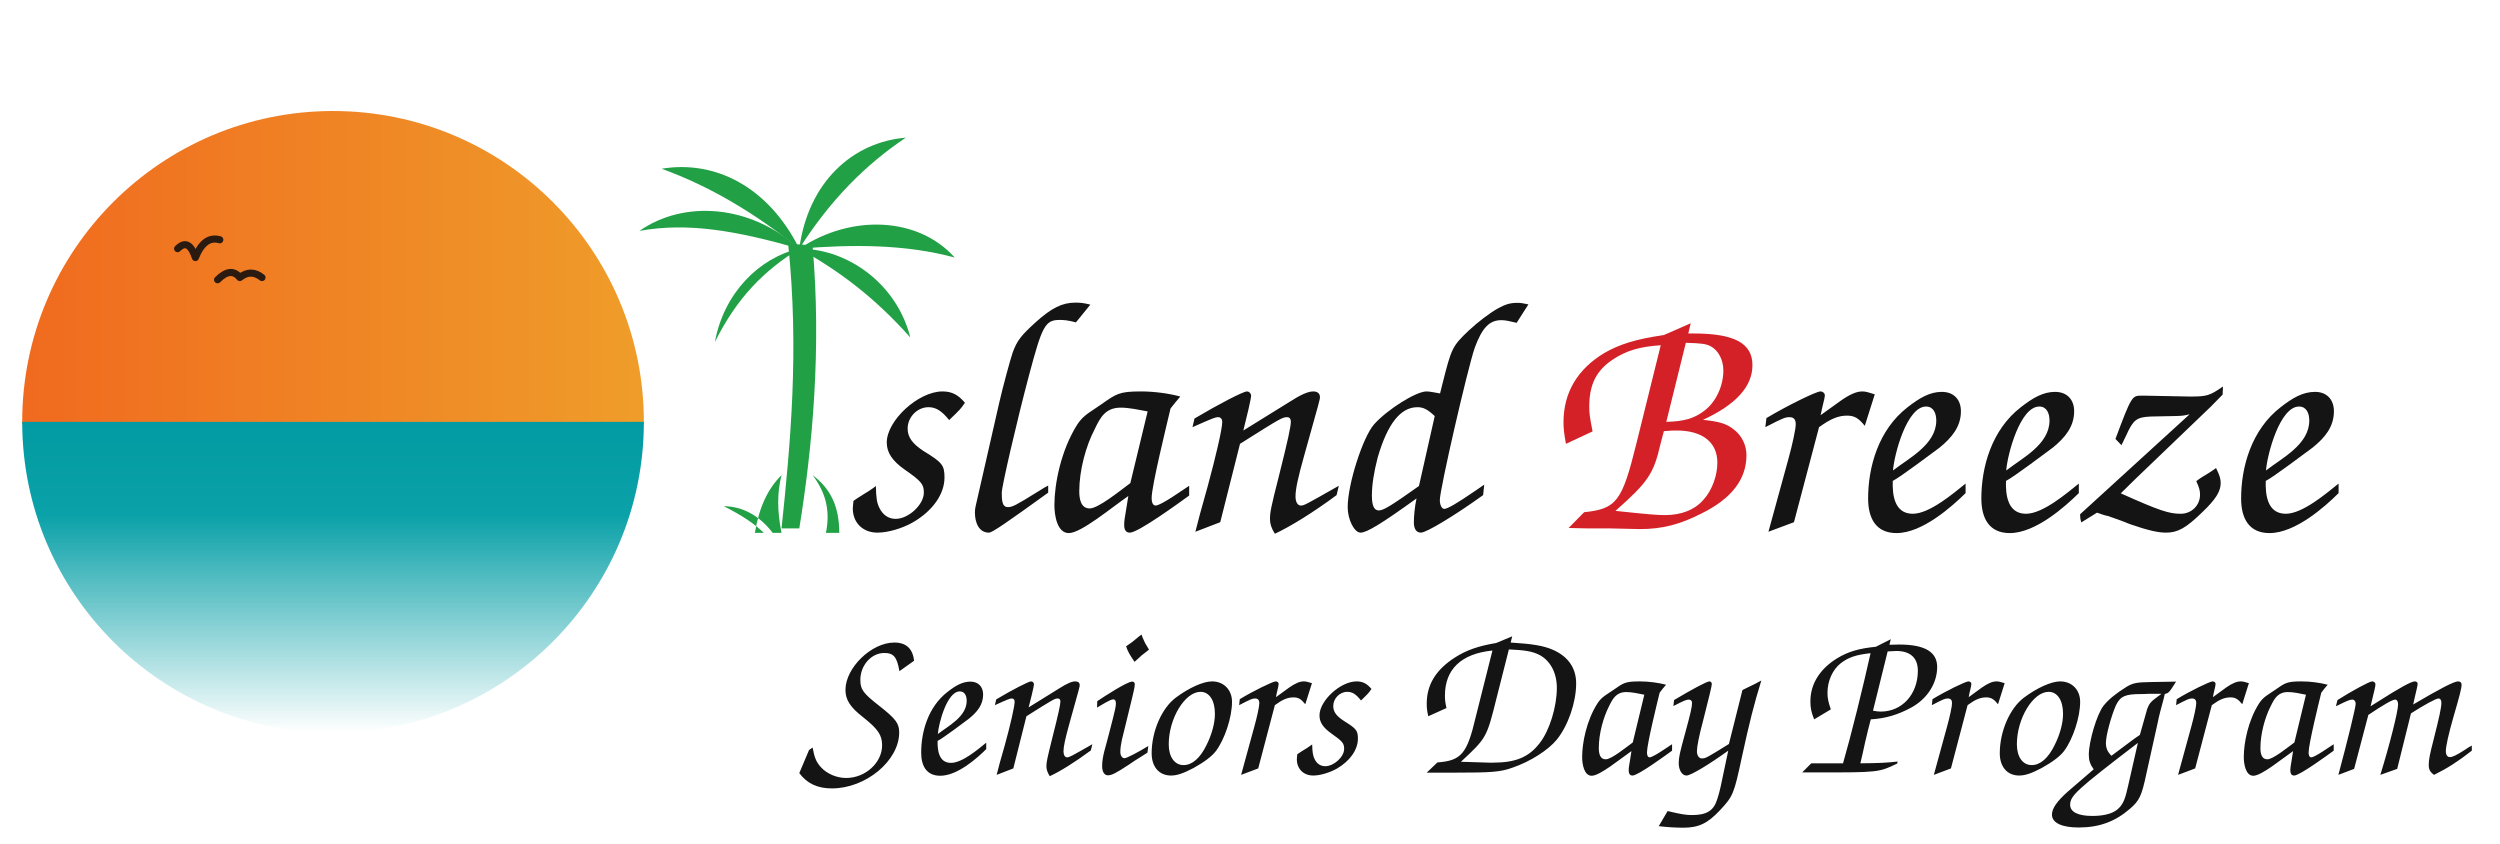
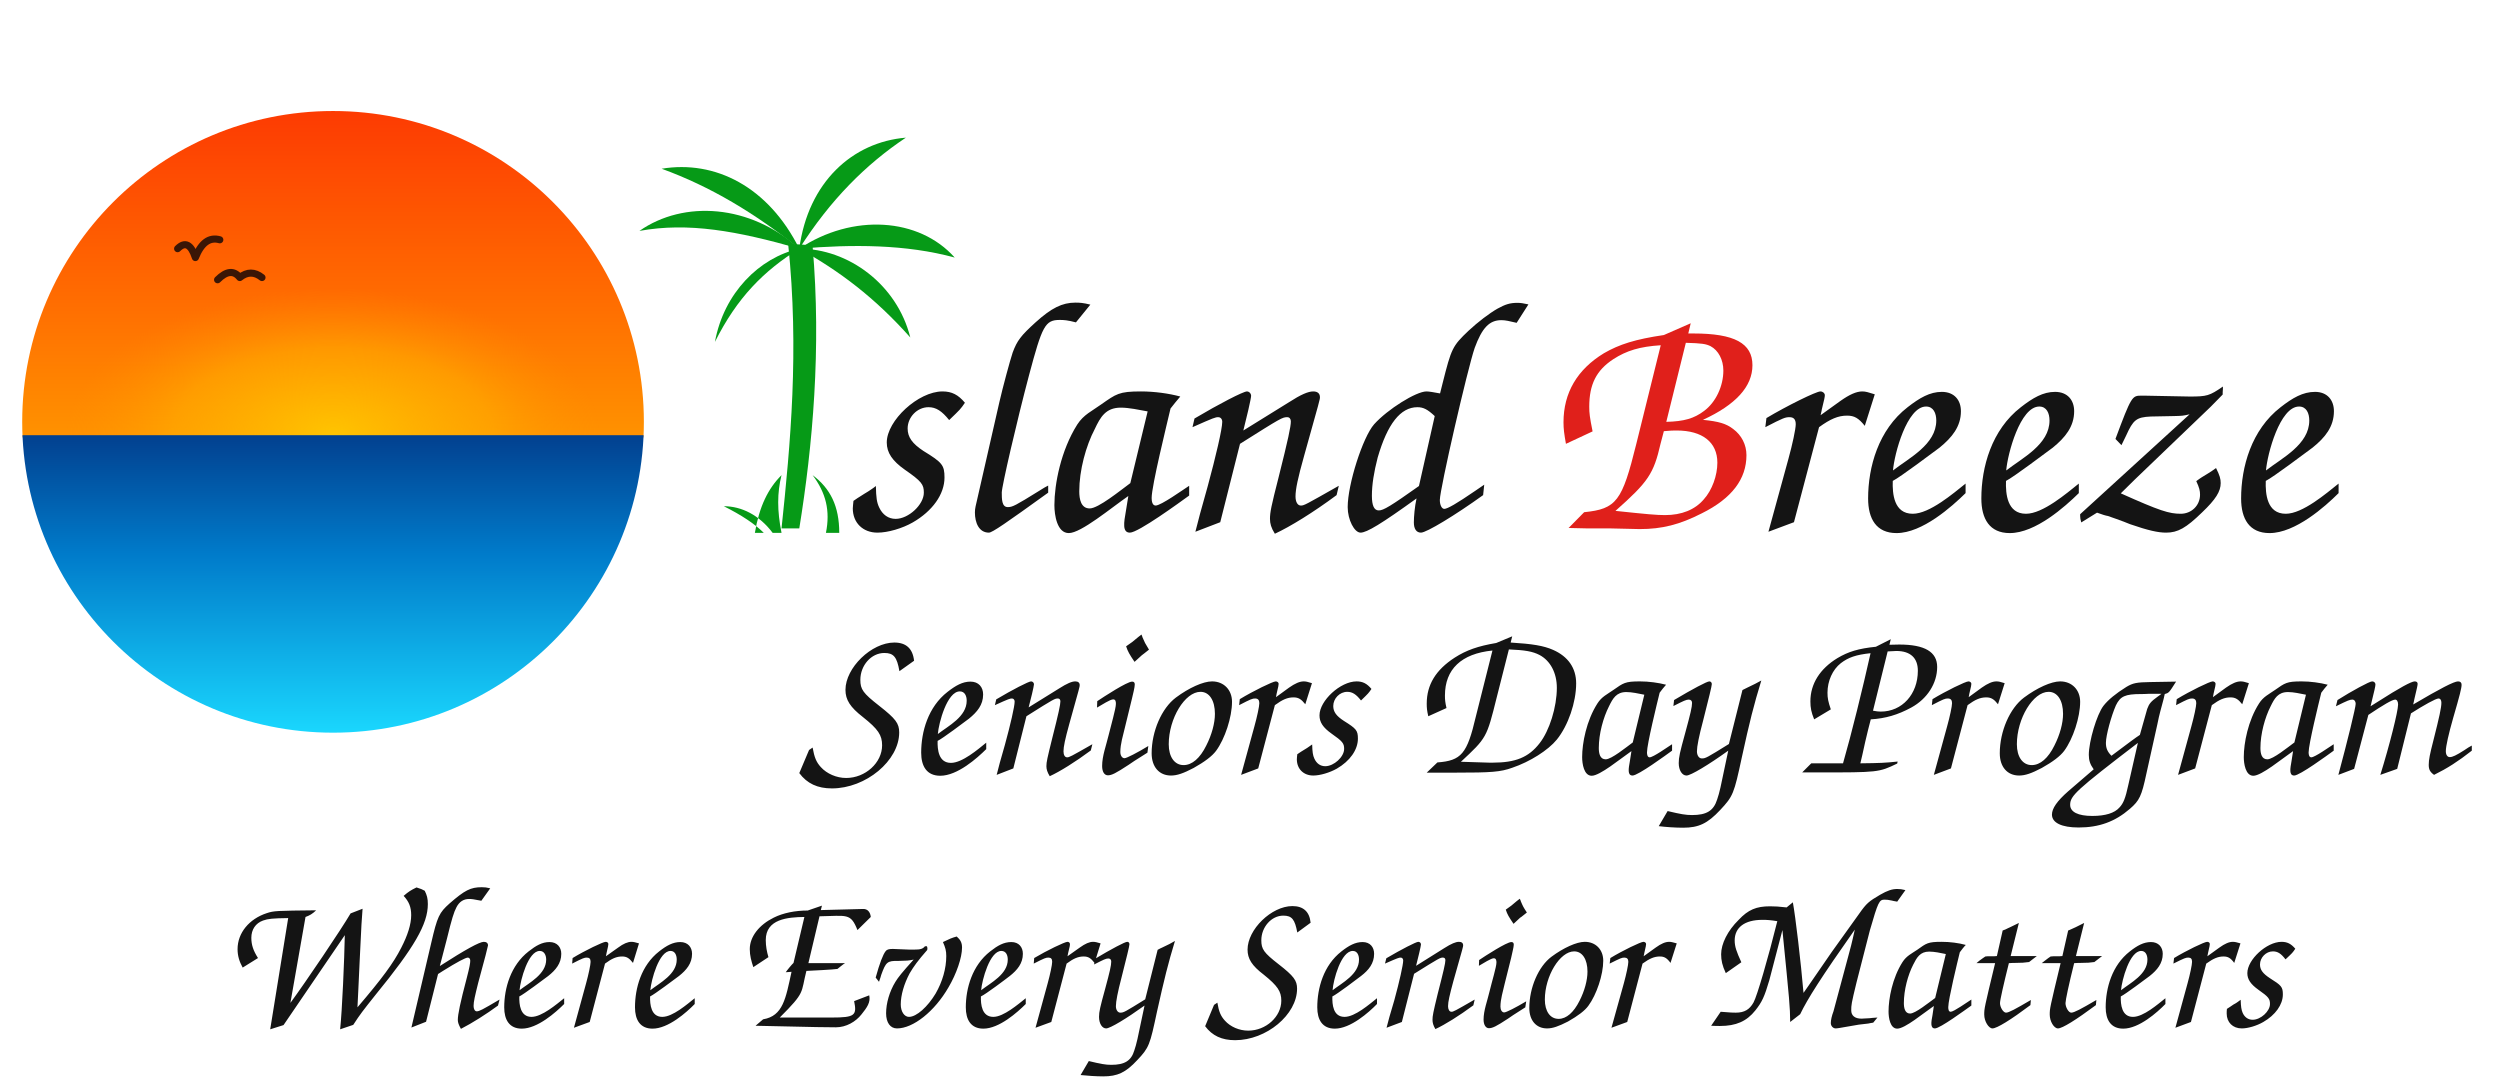
- <svg xmlns="http://www.w3.org/2000/svg" viewBox="0 0 1126 380" role="img" aria-labelledby="t">
+ <svg xmlns="http://www.w3.org/2000/svg" viewBox="0 0 1126 490" role="img" aria-labelledby="t">
  <g transform="translate(0 40)">
    <defs>
-       <linearGradient id="ib-sun" x1="0" x2="1">
-         <stop offset="0" stop-color="#f06a1f" />
-         <stop offset="1" stop-color="#ef9d2a" />
+       <linearGradient id="ib-sun" x1="0" y1="0" x2="0" y2="1">
+         <stop offset="0" stop-color="#fd3b02" />
+         <stop offset=".55" stop-color="#ff6a01" />
+         <stop offset="1" stop-color="#ff9200" />
      </linearGradient>
+       <radialGradient id="ib-glow" cx="150" cy="156" r="120" gradientTransform="matrix(1 0 0 .55 0 70.2)" gradientUnits="userSpaceOnUse">
+         <stop offset="0" stop-color="#ffc400" />
+         <stop offset=".6" stop-color="#ffb000" stop-opacity=".55" />
+         <stop offset="1" stop-color="#ff9200" stop-opacity="0" />
+       </radialGradient>
      <linearGradient id="ib-sea" x1="0" y1="0" x2="0" y2="1">
-         <stop offset="0" stop-color="#039ba3" />
-         <stop offset=".3" stop-color="#0aa1a8" />
-         <stop offset="1" stop-color="#0aa1a8" stop-opacity="0" />
+         <stop offset="0" stop-color="#02408f" />
+         <stop offset=".4" stop-color="#007bca" />
+         <stop offset="1" stop-color="#1ad7fe" />
      </linearGradient>
      <clipPath id="ib-c">
        <circle cx="150" cy="150" r="140" />
      </clipPath>
    </defs>
    <g clip-path="url(#ib-c)">
-       <rect x="10" y="10" width="280" height="141" fill="url(#ib-sun)" />
-       <rect x="10" y="150" width="280" height="140" fill="url(#ib-sea)" />
+       <rect x="10" y="10" width="280" height="147" fill="url(#ib-sun)" />
+       <rect x="10" y="10" width="280" height="147" fill="url(#ib-glow)" />
+       <rect x="10" y="156" width="280" height="134" fill="url(#ib-sea)" />
    </g>
-     <g fill="none" stroke="#2a1a10" stroke-width="3.2" stroke-linecap="round" stroke-linejoin="round">
+     <g fill="none" stroke="#3a1606" stroke-width="3.2" stroke-linecap="round" stroke-linejoin="round">
      <path d="M80 72q5-5 8 4q4-10 11-8" />
      <path d="M98 86q6-6 10-1q5-4 10 0" />
    </g>
  </g>
-   <g fill="#21a046">
+   <g fill="#069a17">
    <path d="M352 238c4-38 8-80 3-128 4 0 8 0 11 1 4 46 0 90-6 127Z" />
    <path d="M360 112c-22-20-52-22-72-8 22-4 44 0 72 8Z" />
    <path d="M360 112c-14-28-38-40-62-36 22 8 42 20 62 36Z" />
    <path d="M360 112c4-30 24-48 48-50-18 12-34 28-48 50Z" />
    <path d="M360 112c24-16 54-14 70 4-22-6-46-6-70-4Z" />
    <path d="M360 112c22 0 44 16 50 40-16-18-32-30-50-40Z" />
    <path d="M360 112c-18 4-34 20-38 42 10-20 22-32 38-42Z" />
    <path d="M340 240c2-12 6-20 12-26-2 8-2 16 0 26Zm32 0c2-10 0-18-6-26 8 6 12 14 12 26Zm-24 0c-6-8-14-12-22-12 8 4 14 8 18 12Z" />
  </g>
  <path fill="#141414" d="M434.6 181.4C431.6 177.8 428.7 176.3 424.5 176.3C413.6 176.3 399.4 189.4 399.4 199.3C399.4 203.9 401.9 207.6 407.6 211.6C415.1 216.8 416.1 218.2 416.1 221.9C416.1 227.3 409.2 233.7 403.4 233.7C400.1 233.7 397.5 231.8 396 228.6C394.9 226.3 394.6 224.1 394.5 218.9C392.9 220.2 391.6 220.9 391.1 221.3C389.9 222.1 388.5 222.8 387.1 223.8C387.1 223.8 385.9 224.5 384.4 225.6C384.3 226.9 384.1 228.1 384.1 229C384.1 235.4 388.6 239.9 395.2 239.9C399.9 239.9 406.4 238 411.1 235.3C420 230.2 425.4 222.6 425.4 215.1C425.4 209.5 424.4 208.3 415.9 203.1C410.9 199.8 408.8 196.9 408.8 193C408.8 187.9 413.1 183.4 418.2 183.4C421.6 183.4 424.2 185.1 427.5 189.2C432.6 184.3 432.6 184.3 434.6 181.4ZM472.1 221.9V218.7C469.9 219.8 468.6 220.8 468 221.1C457.2 227.8 456 228.4 453.9 228.4C451.2 228.4 451.2 224.8 451.2 221.8C451.2 219.1 457.9 190 463.5 168.9C469.4 146.8 470.7 144.1 477.3 144.1C479.2 144.1 480.8 144.2 484.6 145.2L491.1 137.2C487.9 136.4 486.3 136.3 484.4 136.3C478.4 136.3 473.6 138.7 466.4 145.2C459.8 151.2 458.1 153.4 456.1 158.8C454.9 162.4 451.6 174.6 450.1 181.2L439.4 228.1C439.2 229 439.1 229.9 439.1 230.8C439.1 235.4 440.9 239.9 445.4 239.9C446.9 239.9 453.1 235.6 472.1 221.9ZM535.6 223.2V218.8C532.8 220.6 522.9 227.7 520.5 227.7C519 227.7 518.7 225.7 518.7 224.3C518.7 218.8 525.5 191.3 527.2 184C527.9 183.1 530.9 179.3 531.6 178.6C526.5 177.2 519.9 176.3 513.9 176.3C503.9 176.3 502.8 177.4 495.9 182.2C491.9 185.1 488.1 186.7 485.2 191.2C477.8 202.9 474.9 218.1 474.9 227.5C474.9 232 476.1 240.1 481.4 240.1C486.9 240.1 500.4 228.8 508.2 223.4L507.1 230.2C506.2 235.3 505.4 239.9 508.9 239.9C512.7 239.9 531.3 226.3 535.6 223.2ZM509.1 217.6C504.6 220.9 494.7 229 490.8 229C486.9 229 486.1 224.9 486.1 221.3C486.1 211.8 489.1 200.8 493.1 193.2C495.6 187.9 498 183.6 504.8 183.6C508.5 183.6 513.1 184.6 516.9 185.3ZM603 218.8C588 227.3 587.4 227.7 585.9 227.7C584.4 227.7 583.5 226 583.5 223.6C583.5 220.4 584.5 215.5 587.4 205.2C594.5 179.9 594.5 179.9 594.5 178.9C594.5 177.2 593.4 176.3 591.5 176.3C589.2 176.3 585.9 177.7 580.5 181.2L560 193.9C561.3 188.9 563.5 179.5 563.5 178.3C563.5 177.2 562.6 176.3 561.6 176.3C560 176.3 549.1 181.9 538 188.5L537.1 192.4C546.8 188.1 547.4 187.9 548.7 187.9C549.8 187.9 550.5 188.8 550.5 190C550.5 193.2 547.6 205.6 543.9 219.2L540.5 231.4L538.4 239.5L549.6 235.2L558.5 199.9C577.2 188.1 577.6 187.9 579.8 187.9C580.8 187.9 581.4 188.7 581.4 189.8C581.4 192.1 580.2 197.8 575.9 214.9C572.5 228.2 572 230.8 572 233.7C572 235.8 572.5 237.7 574.2 240.4C581.1 237.2 591.5 230.8 602 223ZM668 223 668.5 218.3C666.6 219.6 665.1 220.6 664.4 221.1C656.1 226.8 651.9 229.2 650.5 229.2C649.4 229.2 648.5 227.5 648.5 225.2C648.5 220.3 661 166 664.2 156.7C667.5 147.7 670.8 144.2 676.2 144.2C678.1 144.2 679.6 144.6 683.1 145.4L688.4 137.1C686.1 136.6 684.9 136.4 683.5 136.4C680 136.4 678 137.1 674.5 139C670.8 141.1 665.7 145 661.5 148.9C654.1 155.9 653.7 157 649.8 172.4L648.6 177.2C645.9 176.7 643.6 176.3 642.5 176.3C637.8 176.3 624.9 184.4 618.9 191.1C613.8 196.9 607 218.1 607 228.4C607 234.1 610 239.9 612.8 239.9C615.6 239.9 622.2 235.9 638 224.5C637.2 228.2 636.8 232.6 636.8 235.3C636.8 238.3 638 239.9 640 239.9C642.5 239.9 655.5 232 668 223ZM639.1 218.9C626.4 227.9 623.1 229.9 621 229.9C618.9 229.9 617.9 227.7 617.9 223.3C617.9 218.3 618.8 212.7 620.5 206.1C624.9 190.9 630.8 183.4 638.4 183.4C641.1 183.4 643 184.4 646.2 187.4Z" />
-   <path fill="#d42027" d="M786.6 205C786.6 200.3 784.4 196 780.6 193.2C777.5 190.8 774.1 189.8 767 189.1C781.8 182.3 789.3 174.1 789.3 164.5C789.3 154.6 781.2 150.2 762.8 150.2H760.4L761.5 145.6L749.4 150.9C736.5 152.8 729.3 155.1 722.4 159.1C710.4 166.4 704.2 176.9 704.2 190.2C704.2 193.2 704.5 195.4 705.3 199.9L717.3 194.3C716 187.8 715.8 186.1 715.8 183.2C715.8 173.1 719 166.8 726.6 161.8C732.6 157.9 738.6 156.1 748 155.5L737 199.9C730.6 225.8 728.1 229.2 713.5 230.7L706.5 237.8L715.2 238H720.3H725.5L738.5 238.3C748.6 238.3 756.5 236.3 766.5 231.2C780 224.5 786.6 215.8 786.6 205ZM773.5 208.4C773.5 214.2 771.1 220.8 767.4 224.9C763.4 229.6 757.4 232 749.9 232C746.1 232 741.8 231.6 727.6 230.1C742.4 217 744.8 213.4 747.9 199.9L749.4 194.2C752.4 193.9 753.8 193.9 755.2 193.9C766.8 193.9 773.5 199.2 773.5 208.4ZM776.2 166.9C776.2 173.9 772.8 181.2 767.5 185.1C763 188.5 758.5 189.8 750.5 190L759.3 154.4C766.6 154.6 768.3 154.9 770.4 155.9C774 157.8 776.2 162.1 776.2 166.9Z" />
+   <path fill="#e0201b" d="M786.6 205C786.6 200.3 784.4 196 780.6 193.2C777.5 190.8 774.1 189.8 767 189.1C781.8 182.3 789.3 174.1 789.3 164.5C789.3 154.6 781.2 150.2 762.8 150.2H760.4L761.5 145.6L749.4 150.9C736.5 152.8 729.3 155.1 722.4 159.1C710.4 166.4 704.2 176.9 704.2 190.2C704.2 193.2 704.5 195.4 705.3 199.9L717.3 194.3C716 187.8 715.8 186.1 715.8 183.2C715.8 173.1 719 166.8 726.6 161.8C732.6 157.9 738.6 156.1 748 155.5L737 199.9C730.6 225.8 728.1 229.2 713.5 230.7L706.5 237.8L715.2 238H720.3H725.5L738.5 238.3C748.6 238.3 756.5 236.3 766.5 231.2C780 224.5 786.6 215.8 786.6 205ZM773.5 208.4C773.5 214.2 771.1 220.8 767.4 224.9C763.4 229.6 757.4 232 749.9 232C746.1 232 741.8 231.6 727.6 230.1C742.4 217 744.8 213.4 747.9 199.9L749.4 194.2C752.4 193.9 753.8 193.9 755.2 193.9C766.8 193.9 773.5 199.2 773.5 208.4ZM776.2 166.9C776.2 173.9 772.8 181.2 767.5 185.1C763 188.5 758.5 189.8 750.5 190L759.3 154.4C766.6 154.6 768.3 154.9 770.4 155.9C774 157.8 776.2 162.1 776.2 166.9Z" />
  <path fill="#141414" d="M844.4 177.6C841.5 176.7 840.3 176.3 838.8 176.3C836.1 176.3 833 177.7 828.9 180.6L820 187C820.2 185.8 820.5 185.1 820.5 184.6C821.7 179.7 821.9 178.8 821.9 178C821.9 177.1 821 176.3 819.9 176.3C818 176.3 804.8 182.8 795.6 188.3L795.1 192.4C803.2 188.2 804.1 187.9 806 187.9C807.9 187.9 808.8 188.9 808.8 191.1C808.8 193.2 807.3 200.2 805.5 206.7L796.5 239.5L808 235.2L819.3 192.4C824.4 188.7 827.9 187.2 831.9 187.2C835.2 187.2 837.1 188.3 839.9 191.8ZM885.3 222.1V217.8C879.8 222.2 869.1 231.4 861.5 231.4C853 231.4 852.3 222.4 852.5 216.6C855.9 214.9 870.6 203.8 873.6 201.6C879.1 197.1 883.2 192.2 883.2 185.2C883.2 180.2 880.2 176.5 874.6 176.5C869.2 176.5 864.6 179.2 859.2 183.4C846 193.6 841.4 210.4 841.4 224.5C841.4 233.7 845.1 240.1 854.2 240.1C865.8 240.1 879.1 228.2 885.3 222.1ZM872.1 189.4C872.1 200.2 859.8 206.3 852.6 211.9C853.2 204.4 858.9 183.1 867.5 183.1C870.8 183.1 872.1 186.1 872.1 189.4ZM936.3 222.1V217.8C930.8 222.2 920.1 231.4 912.5 231.4C904 231.4 903.3 222.4 903.5 216.6C906.9 214.9 921.6 203.8 924.6 201.6C930.1 197.1 934.2 192.2 934.2 185.2C934.2 180.2 931.2 176.5 925.6 176.5C920.2 176.5 915.6 179.2 910.2 183.4C897 193.6 892.4 210.4 892.4 224.5C892.4 233.7 896.1 240.1 905.2 240.1C916.8 240.1 930.1 228.2 936.3 222.1ZM923.1 189.4C923.1 200.2 910.8 206.3 903.6 211.9C904.2 204.4 909.9 183.1 918.5 183.1C921.8 183.1 923.1 186.1 923.1 189.4ZM1000.2 217.6C1000.2 215.7 999.8 214.2 998.1 210.8C996.8 211.8 995.4 212.7 993.9 213.6C992 214.8 991.6 214.9 989.2 216.7C990.6 219.7 990.9 221.1 990.9 222.8C990.9 227.7 987 231.4 982.2 231.4C977 231.4 972.8 230.1 955.2 222.2L961.6 215.9L995.7 183.2L1001.1 177.7V176.7C1001.2 175.8 1001.2 174.7 1001.2 174.7V174.1C995.1 178.3 994 178.6 986.2 178.6L965.7 178.2H964.5C960.3 178.2 960 178.4 952.8 197.7L955.5 200.5L957.6 196.2C960.8 189.1 962.2 187.9 968.7 187.6L979 187.4C983 187.3 983.1 187.3 986.2 186.6L936.9 231.6V232.4C936.9 233.2 937 233.9 937.4 235.3L944.5 230.9C946.6 231.7 948.6 232.3 949.4 232.4C949.4 232.4 956.4 234.8 959.4 236.1C967.5 238.9 972 239.9 975.6 239.9C980.9 239.9 984.6 237.8 991.8 230.8C998 224.9 1000.2 221.3 1000.2 217.6ZM1053.3 222.1V217.8C1047.8 222.2 1037.1 231.4 1029.5 231.4C1021 231.4 1020.3 222.4 1020.5 216.6C1023.9 214.9 1038.6 203.8 1041.6 201.6C1047.2 197.1 1051.2 192.2 1051.2 185.2C1051.2 180.2 1048.2 176.5 1042.7 176.5C1037.2 176.5 1032.6 179.2 1027.2 183.4C1014 193.6 1009.4 210.4 1009.4 224.5C1009.4 233.7 1013.1 240.1 1022.2 240.1C1033.8 240.1 1047.2 228.2 1053.3 222.1ZM1040.1 189.4C1040.1 200.2 1027.8 206.3 1020.6 211.9C1021.2 204.4 1026.9 183.1 1035.5 183.1C1038.8 183.1 1040.1 186.1 1040.1 189.4Z" />
  <path fill="#141414" d="M405 329.9C405 325.8 403.4 323.7 396 317.9C388.7 312.2 387.5 310.5 387.5 306.2C387.5 299.7 392.4 294.1 398.3 294.1C402.5 294.1 404 295.9 405.1 302.3L411.7 297.6C411.1 292.1 408.1 289.4 402.8 289.4C392.5 289.4 380.8 300.8 380.8 310.7C380.8 315.2 382.9 318.5 388.7 323C395.5 328.4 397.3 331.1 397.3 335.7C397.3 343.5 389.8 350.4 381.1 350.4C376.8 350.4 372.4 348.5 369.7 345.5C367.6 343.2 366.8 341.1 366 336.7L364.4 337.8L360 348.2C363.5 352.9 368.2 355.1 374.7 355.1C390 355.1 405 342.6 405 329.9ZM444.2 337.4V334.5C440.5 337.5 433.4 343.6 428.3 343.6C422.7 343.6 422.2 337.6 422.3 333.7C424.6 332.6 434.4 325.2 436.4 323.7C440.1 320.7 442.8 317.5 442.8 312.8C442.8 309.5 440.8 307 437.1 307C433.5 307 430.4 308.8 426.8 311.6C418 318.4 414.9 329.6 414.9 339C414.9 345.1 417.4 349.4 423.5 349.4C431.2 349.4 440.1 341.5 444.2 337.4ZM435.4 315.6C435.4 322.8 427.2 326.9 422.4 330.6C422.8 325.6 426.6 311.4 432.3 311.4C434.5 311.4 435.4 313.4 435.4 315.6ZM492 335.2C482 340.9 481.6 341.1 480.6 341.1C479.6 341.1 479 340 479 338.4C479 336.3 479.7 333 481.6 326.1C486.3 309.3 486.3 309.3 486.3 308.6C486.3 307.5 485.6 306.9 484.3 306.9C482.8 306.9 480.6 307.8 477 310.1L463.3 318.6C464.2 315.3 465.7 309 465.7 308.2C465.7 307.5 465.1 306.9 464.4 306.9C463.3 306.9 456.1 310.6 448.7 315L448.1 317.6C454.5 314.7 454.9 314.6 455.8 314.6C456.5 314.6 457 315.2 457 316C457 318.1 455.1 326.4 452.6 335.5L450.3 343.6L448.9 349L456.4 346.1L462.3 322.6C474.8 314.7 475.1 314.6 476.5 314.6C477.2 314.6 477.6 315.1 477.6 315.9C477.6 317.4 476.8 321.2 473.9 332.6C471.7 341.5 471.3 343.2 471.3 345.1C471.3 346.5 471.7 347.8 472.8 349.6C477.4 347.5 484.3 343.2 491.3 338ZM516.8 339 517.2 336C512.3 339 507.4 341.5 506.5 341.5C505.4 341.5 504.6 340.3 504.6 338.7C504.6 335.1 505.8 331.3 506.7 327.5L509.8 314.8C510.3 312.7 511.1 309.5 511.1 308.3C511.1 307.5 510.8 307 509.9 307C507.6 307 497.2 313.8 494.2 315.8L494.1 318.7C496.4 317.4 500 315 501.4 315C502.5 315 502.6 316.1 502.6 317C502.6 319.2 500.4 326.6 499.3 331.2C498.2 335.8 496.4 340.5 496.4 345C496.4 347.6 497.4 349.2 499 349.2C500.7 349.2 502.5 348.3 508.3 344.5C509.9 343.4 510.7 342.8 516.8 339ZM517.5 292.6C515.7 289.7 515.6 289.4 514.6 287.1C514.5 286.7 514.3 286.2 514.1 285.8C513.5 286.3 513.1 286.6 512.7 286.9C510 289.2 509.8 289.3 507.2 291.1C508 293.5 508.7 294.7 511 298.1L514.3 295.1C514.9 294.7 515.2 294.4 517.5 292.6ZM554.9 316.1C554.9 310.7 551.2 306.9 545.9 306.9C541.9 306.9 535.5 309.8 529.6 314.2C523.2 319 518.7 329.4 518.7 339.3C518.7 345.4 522.1 349.3 527.4 349.3C530.2 349.3 533 348.3 537.6 345.9C542.6 343.1 545.9 340.6 547.7 338.2C551.7 332.8 554.9 323 554.9 316.1ZM547.2 321.5C547.2 325.7 545.8 330.9 543.3 335.8C540.5 341.5 536.9 344.6 533.1 344.6C529 344.6 526.4 340.9 526.4 335.2C526.4 323.6 533.7 311.6 540.7 311.6C544.7 311.6 547.2 315.5 547.2 321.5ZM590.9 307.7C589 307.1 588.2 306.9 587.2 306.9C585.4 306.9 583.3 307.8 580.6 309.7L574.7 314C574.8 313.2 575 312.7 575 312.4C575.8 309.1 575.9 308.5 575.9 308C575.9 307.4 575.3 306.9 574.6 306.9C573.3 306.9 564.5 311.2 558.4 314.9L558.1 317.6C563.5 314.8 564.1 314.6 565.3 314.6C566.6 314.6 567.2 315.3 567.2 316.7C567.2 318.1 566.2 322.8 565 327.1L559 349L566.7 346.1L574.2 317.6C577.6 315.1 579.9 314.1 582.6 314.1C584.8 314.1 586.1 314.9 587.9 317.2ZM617.7 310.3C615.7 307.9 613.8 306.9 611 306.9C603.7 306.9 594.3 315.6 594.3 322.2C594.3 325.3 595.9 327.7 599.7 330.4C604.7 333.9 605.4 334.8 605.4 337.3C605.4 340.9 600.8 345.1 596.9 345.1C594.7 345.1 593 343.9 592 341.7C591.3 340.2 591.1 338.7 591 335.3C589.9 336.1 589.1 336.6 588.7 336.9C587.9 337.4 587 337.9 586.1 338.5C586.1 338.5 585.3 339 584.3 339.7C584.2 340.6 584.1 341.4 584.1 342C584.1 346.3 587.1 349.3 591.5 349.3C594.6 349.3 598.9 348 602.1 346.2C608 342.8 611.6 337.7 611.6 332.7C611.6 329 610.9 328.2 605.3 324.7C601.9 322.5 600.5 320.6 600.5 318C600.5 314.6 603.4 311.6 606.8 311.6C609.1 311.6 610.8 312.7 613 315.5C616.4 312.2 616.4 312.2 617.7 310.3ZM709.9 307.8C709.9 300.9 706.3 295.7 699.5 292.7C695.2 290.8 690.1 290 680.4 289.4L681.1 286.6L673.9 289.6C665.7 291 660.5 292.8 655.2 296.2C646.7 301.7 642.6 308.4 642.6 316.9C642.6 318.8 642.7 320 643.3 322.6L651.5 318.9C650.9 316.3 650.8 315.1 650.8 313.3C650.8 301.4 658.2 294.4 672.2 293L664.7 322.8C660.8 339.5 658.2 342.6 647.4 343.4L642.6 348H655.3C671.8 348 675.8 347.7 681.1 345.8C689.1 343.1 697.3 337.9 701.2 333.1C706.3 326.8 709.9 316.3 709.9 307.8ZM701.2 309.8C701.2 318.4 697.9 329.1 693.4 334.8C688.5 341.1 682.6 343.5 672.3 343.5H670.8L658 343.1C669.6 332.3 669.6 332.3 674.1 314.2L679.6 292.5C686.9 292.8 690.3 293.4 693.4 295C698.3 297.6 701.2 303.1 701.2 309.8ZM753.1 338.1V335.2C751.2 336.4 744.6 341.1 743 341.1C742 341.1 741.8 339.8 741.8 338.9C741.8 335.2 746.3 316.9 747.5 312C747.9 311.4 749.9 308.9 750.4 308.4C747 307.5 742.6 306.9 738.6 306.9C731.9 306.9 731.2 307.6 726.6 310.8C723.9 312.7 721.4 313.8 719.5 316.8C714.5 324.6 712.6 334.7 712.6 341C712.6 344 713.4 349.4 716.9 349.4C720.6 349.4 729.6 341.9 734.8 338.3L734.1 342.8C733.5 346.2 732.9 349.3 735.3 349.3C737.8 349.3 750.2 340.2 753.1 338.1ZM735.4 334.4C732.4 336.6 725.8 342 723.2 342C720.6 342 720.1 339.3 720.1 336.9C720.1 330.5 722.1 323.2 724.7 318.1C726.4 314.6 728 311.7 732.5 311.7C735 311.7 738.1 312.4 740.6 312.9ZM793.3 306.5 790.5 308 787 309.7C786.5 310 785.7 310.3 784.8 310.8L778.7 335.1C768.7 341.3 768.2 341.6 766.5 341.6C765.2 341.6 764.3 340.2 764.3 338.4C764.3 336.2 765.2 331.6 767.1 324.5C769.6 314.6 771 309 771 308.1C771 307.4 770.5 306.9 769.9 306.9C768.8 306.9 762.4 310.3 754 315.3L753.7 318C758.4 315.6 759.5 315.1 760.6 315.1C761.6 315.1 762.1 315.7 762.1 316.6C762.1 318.4 761.4 321.4 759 330.2C756.6 338.9 756.1 341.1 756.1 343.7C756.1 346.9 757.6 349.3 759.6 349.3C761.5 349.3 769.5 344.5 778.4 338.1C774.6 356.4 774.6 356.4 773.4 360.1C771.8 365.2 768.6 367.1 762.1 367.1C759.2 367.1 757 366.7 751.1 365.3L747.1 372.1C750.2 372.5 754.6 372.8 758.1 372.8C765.1 372.8 769.1 370.9 774.8 364.8C780.6 358.6 781 357.5 784.5 341.2C788 325.1 789.9 317.6 793.3 306.5ZM872.5 300.4C872.5 293.6 866.9 290.3 855.4 290.3L851 290.4L851.6 287.9L844.9 291.3C837 292.1 832.5 293.5 827.6 296.4C819.7 301.2 815.4 308 815.4 315.9C815.4 318.8 815.8 320.8 817.1 324L824.6 319.5C823.4 316 823.1 314.4 823.1 312C823.1 306.7 825.4 301.6 829.1 298.7C832.5 296.1 835.9 294.9 842.5 294.2C839 309.9 833.9 330.6 830.1 343.8H815.8L811.7 347.9H818.7C845.9 347.9 846.2 347.9 854.5 343.9L854.7 343C849.1 343.6 846.7 343.7 837.9 343.8L838.8 340L840.1 334.1C841.4 328.7 841.5 328.1 842.6 324C849.2 323.6 854.7 322 860.8 318.7C868 314.8 872.5 307.8 872.5 300.4ZM863.8 302.1C863.8 312.7 856.7 320.5 847.1 320.5C846 320.5 845.2 320.4 843.6 320.1L850.2 293.4C851.7 293.3 853.3 293.2 854.1 293.2C860.4 293.2 863.8 296.3 863.8 302.1ZM902.9 307.7C901 307.1 900.2 306.9 899.2 306.9C897.4 306.9 895.3 307.8 892.6 309.7L886.7 314C886.8 313.2 887 312.7 887 312.4C887.8 309.1 887.9 308.5 887.9 308C887.9 307.4 887.3 306.9 886.6 306.9C885.3 306.9 876.5 311.2 870.4 314.9L870.1 317.6C875.5 314.8 876.1 314.6 877.3 314.6C878.6 314.6 879.2 315.3 879.2 316.7C879.2 318.1 878.2 322.8 877 327.1L871 349L878.7 346.1L886.2 317.6C889.6 315.1 891.9 314.1 894.6 314.1C896.8 314.1 898.1 314.9 899.9 317.2ZM936.9 316.1C936.9 310.7 933.2 306.9 927.9 306.9C923.9 306.9 917.5 309.8 911.6 314.2C905.2 319 900.7 329.4 900.7 339.3C900.7 345.4 904.1 349.3 909.4 349.3C912.2 349.3 915 348.3 919.6 345.9C924.6 343.1 927.9 340.6 929.7 338.2C933.7 332.8 936.9 323 936.9 316.1ZM929.2 321.5C929.2 325.7 927.8 330.9 925.3 335.8C922.5 341.5 918.9 344.6 915.1 344.6C911 344.6 908.4 340.9 908.4 335.2C908.4 323.6 915.7 311.6 922.7 311.6C926.7 311.6 929.2 315.5 929.2 321.5ZM980.1 307 968.5 307.2C962.4 307.3 960.7 307.6 957.7 309.4C952.9 312.4 949.5 315.2 947.4 317.9C944.4 321.8 940.8 333.9 940.8 340C940.8 342.5 941.4 344.3 943 346.5L931.5 356.4C926.5 360.8 924.2 364.1 924.2 366.9C924.2 370.6 928.6 372.7 936.2 372.7C945.4 372.7 952.6 370.1 959.3 364.3C963.6 360.6 964.6 358.5 966.7 348.6L971.7 326.1C972.1 323.9 972.6 322 973 320.4L974.5 314.8C974.7 313.9 974.9 313.2 975 312.6C976.8 312.1 976.9 312.1 980.1 307ZM958.6 353.5C957.3 359.5 956.4 361.8 954.6 363.7C952.4 366.2 948.3 367.5 942.4 367.5C935.9 367.5 932.4 365.7 932.4 362.5C932.4 358.4 935.1 355.9 962.9 334.6ZM973.5 312.5C973 312.9 972.4 313.4 971.9 313.7C968.7 316 968 316.9 967.1 319.3L963.8 331C961.8 332.3 959.4 334.1 951 340.4C949.2 338.6 948.5 337 948.5 334.6C948.5 331.2 950.9 322.5 953 317.7C955 313.6 957.1 312.6 964.4 312.6C965.1 312.6 966.3 312.6 967.6 312.5H970.3C971.4 312.5 972.4 312.5 973.5 312.5ZM1012.9 307.7C1011 307.1 1010.2 306.9 1009.2 306.9C1007.4 306.9 1005.3 307.8 1002.6 309.7L996.7 314C996.8 313.2 997 312.7 997 312.4C997.8 309.1 997.9 308.5 997.9 308C997.9 307.4 997.3 306.9 996.6 306.9C995.3 306.9 986.5 311.2 980.4 314.9L980.1 317.6C985.5 314.8 986.1 314.6 987.3 314.6C988.6 314.6 989.2 315.3 989.2 316.7C989.2 318.1 988.2 322.8 987 327.1L981 349L988.7 346.1L996.2 317.6C999.6 315.1 1001.9 314.1 1004.6 314.1C1006.8 314.1 1008.1 314.9 1009.9 317.2ZM1051.1 338.1V335.2C1049.2 336.4 1042.6 341.1 1041 341.1C1040 341.1 1039.8 339.8 1039.8 338.9C1039.8 335.2 1044.3 316.9 1045.5 312C1045.9 311.4 1047.9 308.9 1048.4 308.4C1045 307.5 1040.6 306.9 1036.6 306.9C1029.9 306.9 1029.2 307.6 1024.6 310.8C1021.9 312.7 1019.4 313.8 1017.5 316.8C1012.5 324.6 1010.6 334.7 1010.6 341C1010.6 344 1011.4 349.4 1014.9 349.4C1018.6 349.4 1027.6 341.9 1032.8 338.3L1032.1 342.8C1031.5 346.2 1030.9 349.3 1033.3 349.3C1035.8 349.3 1048.2 340.2 1051.1 338.1ZM1033.4 334.4C1030.4 336.6 1023.8 342 1021.2 342C1018.6 342 1018.1 339.3 1018.1 336.9C1018.1 330.5 1020.1 323.2 1022.7 318.1C1024.4 314.6 1026 311.7 1030.5 311.7C1033 311.7 1036.1 312.4 1038.6 312.9ZM1113.3 338.1V335.8C1112.3 336.3 1111.2 337 1109.9 337.9C1106.3 340.2 1104.6 341 1103.4 341C1102.3 341 1101.6 340 1101.6 338.3C1101.6 336.1 1102.9 330.4 1104.9 323.4C1107.9 313.1 1108.7 309.9 1108.7 308.4C1108.7 307.4 1108.1 306.9 1107.1 306.9C1105.3 306.9 1099.1 310.1 1086.9 317.3C1087.2 316.2 1087.3 315.4 1087.4 315C1088.6 310 1088.9 308.6 1088.9 308C1088.9 307.3 1088.4 306.9 1087.6 306.9C1086.1 306.9 1080.9 309.7 1070.9 316.1L1067.7 318.1C1069.5 310.8 1069.9 309 1069.9 308.3C1069.9 307.5 1069.3 306.9 1068.4 306.9C1067.2 306.9 1059.3 311.2 1052.8 315.3L1052.1 318.1C1057.6 315.4 1058.4 315.1 1059.5 315.1C1060.4 315.1 1061 315.9 1061 317C1061 318.6 1057.4 333.4 1053.2 349L1060.3 346.3L1066.7 322C1073.4 317.5 1077.5 315.1 1078.8 315.1C1079.6 315.1 1080.1 316 1080.1 317.3C1080.1 320.3 1076.3 335.5 1072.1 349L1079.7 346.3L1085.9 321.3C1091.7 317.6 1097.1 314.6 1098.3 314.6C1099.1 314.6 1099.6 315.3 1099.6 316.5C1099.6 318.7 1098.7 322.8 1096 333.5C1094.4 339.7 1093.9 342.2 1093.9 344.5C1093.9 346.6 1094.5 347.7 1096.3 349C1102.2 346.1 1107.2 342.9 1113.3 338.1Z" />
+   <path fill="#141414" d="M192.7 407.2C192.7 404.7 192.3 403.2 191.3 401.2C190 400.5 189.8 400.4 187.6 399.7C185.1 400.9 184 401.6 181.8 403.5C184.2 406.1 185.2 408.5 185.2 412.2C185.2 416.3 183.6 421.3 180.7 426.9C177.2 433.8 172.1 440.7 161 453.7L161.4 445.6L162 432.7L162.8 416.5L163.3 409.3L157.9 411.4C153.7 418.6 137.7 442.3 130.8 451.7L137.6 413C139.5 412.3 140.6 411.7 142.4 410C124.5 410.2 123.4 410.2 120.1 411.3C112.2 413.9 107 420.2 107 427.5C107 430.5 107.8 433.1 109.3 435.8L116.2 431.5C114.1 428.2 113.2 425.6 113.2 422.4C113.2 418.7 115.1 415.8 118.5 414.6C120.7 413.8 122.9 413.6 129.8 413.5L121.7 463.6L127.7 461.7L155.3 421.2C155.1 432.2 154.1 455.2 153.2 463.6L159.1 461.6C162.2 456.8 163.4 455.3 169.2 448C186.6 426.7 192.7 416.2 192.7 407.2ZM224.3 452.9 225 450.2C217.2 454.8 215.9 455.5 214.7 455.5C213.9 455.5 213.3 454.5 213.3 453.1C213.3 451.2 213.9 448.6 215.4 442.6C218.4 431.7 219.8 426.1 219.8 425.8C219.8 424.8 219.1 424.2 217.9 424.2C216 424.2 209.6 427.7 198.1 435.1L201.3 422.8C203.5 413.8 204.4 410.9 205.6 408.6C206.9 406.1 208.8 404.9 211.3 404.9C212.5 404.9 213.2 405 216.8 405.7L220.8 400.1C219.1 399.7 218.4 399.6 217 399.6C211.9 399.6 209.3 401 202.5 406.9C197.8 411.1 197 412.7 194.2 424.8L185.3 462.8L191.9 460.2L197.3 438.7C198.2 438.1 199.3 437.4 199.5 437.3C205.9 433.3 209.7 431.3 210.7 431.3C211.4 431.3 211.8 431.9 211.8 432.7C211.8 433.8 211.5 435.6 210.2 440.6C207.3 451.6 206.2 456.9 206.2 459.4C206.2 460.5 206.6 461.6 207.6 463.4C212.7 460.8 219.3 456.6 224.3 452.9ZM254.1 452.2V449.6C250.7 452.3 244.1 458 239.4 458C234.3 458 233.8 452.4 233.9 448.8C236 447.8 245 441 246.9 439.6C250.3 436.9 252.8 433.9 252.8 429.6C252.8 426.6 250.9 424.3 247.5 424.3C244.2 424.3 241.4 425.9 238.1 428.5C230 434.8 227.1 445.1 227.1 453.7C227.1 459.3 229.4 463.3 235 463.3C242.1 463.3 250.3 456 254.1 452.2ZM246 432.2C246 438.8 238.4 442.6 234 446C234.4 441.4 237.9 428.3 243.1 428.3C245.1 428.3 246 430.2 246 432.2ZM287.8 424.9C286.1 424.4 285.3 424.2 284.4 424.2C282.8 424.2 280.8 425 278.4 426.8L272.9 430.7C273 430 273.2 429.5 273.2 429.2C273.9 426.2 274 425.7 274 425.2C274 424.6 273.5 424.2 272.8 424.2C271.6 424.2 263.5 428.1 257.9 431.5L257.7 434C262.6 431.5 263.2 431.3 264.3 431.3C265.5 431.3 266 431.9 266 433.2C266 434.5 265.1 438.8 264 442.8L258.5 462.9L265.6 460.3L272.5 434C275.6 431.7 277.7 430.8 280.2 430.8C282.2 430.8 283.4 431.5 285.1 433.7ZM312.9 452.2V449.6C309.5 452.3 303 458 298.3 458C293.2 458 292.7 452.4 292.8 448.8C294.9 447.8 303.9 441 305.8 439.6C309.2 436.9 311.7 433.9 311.7 429.6C311.7 426.6 309.8 424.3 306.4 424.3C303.1 424.3 300.2 425.9 296.9 428.5C288.8 434.8 286 445.1 286 453.7C286 459.3 288.3 463.3 293.9 463.3C301 463.3 309.2 456 312.9 452.2ZM304.8 432.2C304.8 438.8 297.3 442.6 292.9 446C293.3 441.4 296.8 428.3 302 428.3C304 428.3 304.8 430.2 304.8 432.2ZM391.5 448.3 384.7 450.9C386 457.3 385.1 458.3 374.6 458.3H351.2C362.9 446.6 360.6 447.5 363.2 437.3C365.3 437.2 375.6 436.7 377.2 436.4C377.7 436 380 434.1 380.6 433.8H364.1L369.1 412.7C381.5 412.5 383.1 411.1 386.2 418.9L392.2 413C392 410.9 390.8 409.3 388.7 409.4L369.7 409.9L370.2 407.9L363.8 410.1C358.1 410.1 352.7 411.2 348.5 413.3C342 416.5 337.7 421.8 337.7 427.5C337.7 430.4 338.4 432.9 339.3 435.6L346.1 431.1C345.4 428.7 344.9 426.2 344.9 423.4C344.9 413.9 354.8 413.1 362.3 413L357.4 433.7C356.7 434.3 354.4 437.1 353.9 437.9L356.5 437.7C353.9 449.7 352.7 457.6 343.7 459.1L340.3 462L367.8 462.6L376.5 462.7C381.1 462.7 385.4 460.2 388 456.9C390.5 453.8 392.2 451.4 391.5 448.3ZM433.3 426.8C433.3 424.6 432.6 423.3 430.9 421.8C428.7 422.4 427.6 422.9 424.7 424.3C425.8 426.8 426.2 428.2 426.2 430.6C426.2 436.2 424.5 442.1 421.4 447.5C417.8 453.5 412.8 458 409.4 458C407.3 458 405.7 455.6 405.7 452.4C405.7 448.2 407.2 443.1 409.7 438.4C411.6 435.2 413.3 432.8 417.6 427.9C417.7 427.6 417.7 427.2 417.7 427.2C417.7 426.9 417.7 426.9 417.5 426.2H416.6C415.6 427.4 414.6 427.7 411.7 427.7H409.5L402.1 427.4C400.3 427.4 399.4 427.7 398.9 428.4C397.7 429.9 396.2 433.8 394.4 440.3L395.9 442.2C396.4 440.8 396.8 439.6 396.9 439.1C399 433.3 399.6 432.7 404.6 432.8C408.3 432.7 409.3 432.7 411.5 432.2C406.1 438.2 404.6 440.1 403.3 442.2C400.6 446.6 399.1 451.9 399.1 456.4C399.1 460.6 401 463.2 404 463.2C411.3 463.2 420.9 455.6 427.2 444.7C430.8 438.6 433.3 431.3 433.3 426.8ZM462 452.2V449.6C458.6 452.3 452 458 447.4 458C442.2 458 441.7 452.4 441.8 448.8C444 447.8 453 441 454.8 439.6C458.2 436.9 460.7 433.9 460.7 429.6C460.7 426.6 458.9 424.3 455.5 424.3C452.1 424.3 449.3 425.9 446 428.5C437.9 434.8 435 445.1 435 453.7C435 459.3 437.3 463.3 442.9 463.3C450 463.3 458.2 456 462 452.2ZM453.9 432.2C453.9 438.8 446.3 442.6 441.9 446C442.3 441.4 445.8 428.3 451 428.3C453.1 428.3 453.9 430.2 453.9 432.2ZM495.7 424.9C494 424.4 493.3 424.2 492.3 424.2C490.7 424.2 488.8 425 486.3 426.8L480.8 430.7C480.9 430 481.1 429.5 481.1 429.2C481.9 426.2 481.9 425.7 481.9 425.2C481.9 424.6 481.4 424.2 480.8 424.2C479.6 424.2 471.5 428.1 465.8 431.5L465.6 434C470.5 431.5 471.1 431.3 472.2 431.3C473.4 431.3 473.9 431.9 473.9 433.2C473.9 434.5 473 438.8 471.9 442.8L466.4 462.9L473.5 460.3L480.4 434C483.5 431.7 485.6 430.8 488.1 430.8C490.1 430.8 491.3 431.5 493 433.7ZM529.2 423.8 526.7 425.2 523.4 426.8C523 427 522.2 427.3 521.4 427.8L515.8 450.1C506.6 455.8 506.1 456.1 504.6 456.1C503.4 456.1 502.6 454.8 502.6 453.2C502.6 451.1 503.4 446.9 505.1 440.4C507.4 431.3 508.7 426.1 508.7 425.3C508.7 424.6 508.3 424.2 507.7 424.2C506.7 424.2 500.8 427.3 493.1 431.9L492.8 434.4C497.1 432.2 498.1 431.7 499.2 431.7C500.1 431.7 500.5 432.3 500.5 433.1C500.5 434.8 499.9 437.5 497.7 445.6C495.5 453.6 495 455.7 495 458C495 461 496.4 463.2 498.2 463.2C500 463.2 507.3 458.8 515.5 452.9C512 469.7 512 469.7 510.9 473.1C509.5 477.8 506.5 479.6 500.5 479.6C497.9 479.6 495.8 479.2 490.4 477.9L486.7 484.2C489.6 484.5 493.6 484.8 496.9 484.8C503.3 484.8 507 483.1 512.2 477.5C517.6 471.8 517.9 470.7 521.1 455.7C524.4 440.9 526.1 434 529.2 423.8ZM584.2 445.3C584.2 441.6 582.7 439.6 575.9 434.3C569.2 429.1 568.1 427.5 568.1 423.5C568.1 417.6 572.6 412.4 578 412.4C581.9 412.4 583.2 414.1 584.3 420L590.3 415.6C589.8 410.6 587 408.1 582.1 408.1C572.7 408.1 561.9 418.6 561.9 427.7C561.9 431.8 563.8 434.9 569.2 439C575.4 444 577.1 446.5 577.1 450.7C577.1 457.9 570.2 464.2 562.2 464.2C558.2 464.2 554.2 462.5 551.7 459.7C549.8 457.6 549 455.7 548.3 451.6L546.8 452.6L542.8 462.2C546 466.5 550.3 468.5 556.3 468.5C570.4 468.5 584.2 457 584.2 445.3ZM620.2 452.2V449.6C616.8 452.3 610.3 458 605.6 458C600.4 458 600 452.4 600.1 448.8C602.2 447.8 611.2 441 613 439.6C616.5 436.9 618.9 433.9 618.9 429.6C618.9 426.6 617.1 424.3 613.7 424.3C610.4 424.3 607.5 425.9 604.2 428.5C596.1 434.8 593.3 445.1 593.3 453.7C593.3 459.3 595.6 463.3 601.2 463.3C608.3 463.3 616.5 456 620.2 452.2ZM612.1 432.2C612.1 438.8 604.6 442.6 600.2 446C600.5 441.4 604 428.3 609.3 428.3C611.3 428.3 612.1 430.2 612.1 432.2ZM664.2 450.2C655 455.5 654.6 455.7 653.7 455.7C652.8 455.7 652.2 454.6 652.2 453.2C652.2 451.2 652.9 448.2 654.6 441.9C659 426.4 659 426.4 659 425.8C659 424.7 658.3 424.2 657.1 424.2C655.7 424.2 653.7 425 650.4 427.1L637.8 435C638.6 431.9 640 426.1 640 425.4C640 424.7 639.5 424.2 638.8 424.2C637.8 424.2 631.2 427.6 624.4 431.6L623.8 434C629.7 431.4 630.1 431.3 630.9 431.3C631.5 431.3 632 431.8 632 432.6C632 434.5 630.3 442.1 628 450.5L625.8 458L624.5 462.9L631.4 460.3L636.9 438.6C648.4 431.4 648.7 431.3 649.9 431.3C650.6 431.3 651 431.7 651 432.5C651 433.8 650.2 437.3 647.5 447.8C645.5 456 645.2 457.6 645.2 459.3C645.2 460.6 645.5 461.8 646.5 463.5C650.8 461.5 657.1 457.6 663.6 452.8ZM687 453.7 687.4 451C682.9 453.7 678.4 456 677.5 456C676.5 456 675.8 454.9 675.8 453.4C675.8 450.1 676.9 446.6 677.7 443.1L680.6 431.5C681 429.5 681.8 426.6 681.8 425.5C681.8 424.7 681.5 424.3 680.7 424.3C678.6 424.3 669 430.5 666.2 432.4L666.1 435C668.2 433.8 671.6 431.6 672.8 431.6C673.9 431.6 674 432.7 674 433.5C674 435.5 671.9 442.3 670.9 446.5C669.9 450.8 668.2 455.1 668.2 459.2C668.2 461.6 669.2 463.1 670.6 463.1C672.2 463.1 673.9 462.3 679.2 458.8C680.7 457.8 681.4 457.2 687 453.7ZM687.7 411C686 408.4 685.9 408.1 685 406C684.9 405.6 684.7 405.1 684.5 404.8C684 405.2 683.6 405.5 683.2 405.8C680.8 407.9 680.6 408 678.2 409.7C678.9 411.9 679.6 413 681.7 416.1L684.7 413.3C685.3 413 685.5 412.7 687.7 411ZM722.1 432.7C722.1 427.7 718.7 424.2 713.8 424.2C710.1 424.2 704.2 426.9 698.8 430.9C692.9 435.3 688.8 444.9 688.8 454C688.8 459.6 691.9 463.2 696.8 463.2C699.3 463.2 701.9 462.3 706.2 460.1C710.8 457.5 713.8 455.2 715.4 453C719.1 448 722.1 439 722.1 432.7ZM715 437.6C715 441.5 713.7 446.3 711.4 450.8C708.8 456 705.5 458.9 702 458.9C698.2 458.9 695.8 455.5 695.8 450.2C695.8 439.6 702.6 428.5 709 428.5C712.7 428.5 715 432.1 715 437.6ZM755.2 424.9C753.4 424.4 752.7 424.2 751.8 424.2C750.1 424.2 748.2 425 745.7 426.8L740.3 430.7C740.4 430 740.6 429.5 740.6 429.2C741.3 426.2 741.4 425.7 741.4 425.2C741.4 424.6 740.8 424.2 740.2 424.2C739 424.2 730.9 428.1 725.3 431.5L725 434C730 431.5 730.5 431.3 731.6 431.3C732.8 431.3 733.4 431.9 733.4 433.2C733.4 434.5 732.5 438.8 731.4 442.8L725.8 462.9L732.9 460.3L739.8 434C743 431.7 745.1 430.8 747.6 430.8C749.6 430.8 750.8 431.5 752.4 433.7ZM845.6 458.3C844.1 458.4 842.6 458.5 842.1 458.6C840.6 458.7 839.1 458.8 838.4 458.8C835.4 458.8 833.8 457.4 833.8 455.1C833.8 452.7 833.8 452.2 836.2 442.4L842.2 419C845.9 406.2 846.4 405.2 848.8 405.2C849.6 405.2 850.8 405.3 852 405.6C852.2 405.7 853.4 405.9 854.5 406.1L858.2 400.9C856.6 400.5 855.7 400.4 854.5 400.4C852.2 400.4 850.1 401.1 846.8 403C841.7 406 840.7 406.8 837.4 411.5L825 428.8L814.6 443.9L812.3 447.2C811.1 433.2 808.7 412.9 807.5 406.4L804.7 408.7C801.2 408.3 799.4 408.2 797.2 408.2C791.1 408.2 787.4 409.7 783.1 414.3C778.1 419.2 775.2 425.1 775.2 429.8C775.2 432.5 775.7 434.9 777.3 438.3L784.3 433.4C782.1 428.6 781.3 426.3 781.3 423.6C781.3 417.7 785.8 414.3 793.8 414.3C795.9 414.3 797.4 414.4 800.5 414.9C796.4 431.4 791.4 448.6 789.8 451.5C788 454.7 785.7 456.1 781.8 456.1C780.2 456.1 780.2 456.1 775 455.7L770.7 462C772.4 462.1 773.8 462.1 774.7 462.1C781.9 462.1 786.7 460 790.6 455.1C793.6 451.3 794.7 449 796.9 441.5L802.8 418.9C806.1 452.2 806.2 452.9 806.3 460.3L810.8 456.8C814.1 449.9 820.2 440.3 835.4 418.7L834.5 422.7C834.2 424.1 833.5 426.9 832.4 430.9L825.8 455.5C825 457.6 824.6 459.5 824.6 460.8C824.6 462.1 825.6 463.2 826.8 463.2C827.2 463.2 827.8 463.1 828.5 463L837.2 461.5L841.5 461C841.8 460.9 842.5 460.8 843.7 460.6ZM887.9 452.9V450.2C886.1 451.3 880 455.7 878.6 455.7C877.6 455.7 877.5 454.5 877.5 453.6C877.5 450.2 881.6 433.4 882.7 428.9C883.1 428.3 884.9 426 885.4 425.6C882.2 424.7 878.2 424.2 874.5 424.2C868.3 424.2 867.7 424.8 863.5 427.8C861 429.5 858.7 430.5 856.9 433.3C852.3 440.5 850.6 449.8 850.6 455.6C850.6 458.3 851.3 463.3 854.5 463.3C858 463.3 866.2 456.4 871 453.1L870.4 457.2C869.8 460.3 869.3 463.2 871.5 463.2C873.8 463.2 885.2 454.8 887.9 452.9ZM871.6 449.5C868.8 451.5 862.7 456.5 860.3 456.5C858 456.5 857.5 454 857.5 451.8C857.5 445.9 859.3 439.2 861.7 434.5C863.3 431.3 864.8 428.6 868.9 428.6C871.2 428.6 874.1 429.2 876.4 429.7ZM914.5 452.7 914.7 450.4C907.7 454.5 904.8 456.1 903.5 456.1C902.3 456.1 900.8 453.7 900.8 451.8C900.8 450.5 902.4 443.4 904.8 433.8C906.1 433.7 907 433.7 907.4 433.7L911.1 433.6C911.5 433.6 912.4 433.5 913.9 433.3L917.4 430.6H905.6L909.3 415.7C907.5 416.6 906.8 416.9 905.4 417.6C904.8 417.9 904 418.2 903.3 418.6C902.9 418.8 902.5 418.9 902 419.1L899.4 430.6C898.6 430.7 898.1 430.7 897.8 430.7H895.6C895.6 430.7 894.9 430.7 894.2 430.8C893.2 431.5 893.1 431.5 891.5 432.7C891.3 432.9 890.8 433.3 890.2 433.8H892.4H896.6H898.6C893.7 454.2 893.7 454.2 893.7 457C893.7 460 895.7 463.2 897.4 463.2C899.4 463.2 905.7 459.3 914.5 452.7ZM944 452.7 944.2 450.4C937.2 454.5 934.2 456.1 932.9 456.1C931.7 456.1 930.3 453.7 930.3 451.8C930.3 450.5 931.8 443.4 934.2 433.8C935.5 433.7 936.4 433.7 936.9 433.7L940.6 433.6C940.9 433.6 941.9 433.5 943.3 433.3L946.8 430.6H935L938.7 415.7C937 416.6 936.2 416.9 934.9 417.6C934.2 417.9 933.5 418.2 932.7 418.6C932.4 418.8 931.9 418.9 931.5 419.1L928.9 430.6C928.1 430.7 927.5 430.7 927.2 430.7H925C925 430.7 924.4 430.7 923.6 430.8C922.6 431.5 922.5 431.5 921 432.7C920.7 432.9 920.2 433.3 919.6 433.8H921.8H926H928.1C923.2 454.2 923.2 454.2 923.2 457C923.2 460 925.1 463.2 926.9 463.2C928.9 463.2 935.1 459.3 944 452.7ZM975.3 452.2V449.6C971.9 452.3 965.4 458 960.7 458C955.6 458 955.1 452.4 955.2 448.8C957.3 447.8 966.3 441 968.2 439.6C971.6 436.9 974.1 433.9 974.1 429.6C974.1 426.6 972.2 424.3 968.8 424.3C965.5 424.3 962.6 425.9 959.3 428.5C951.2 434.8 948.4 445.1 948.4 453.7C948.4 459.3 950.7 463.3 956.3 463.3C963.4 463.3 971.6 456 975.3 452.2ZM967.2 432.2C967.2 438.8 959.7 442.6 955.3 446C955.7 441.4 959.2 428.3 964.4 428.3C966.4 428.3 967.2 430.2 967.2 432.2ZM1009.1 424.9C1007.4 424.4 1006.6 424.2 1005.7 424.2C1004 424.2 1002.1 425 999.6 426.8L994.2 430.7C994.3 430 994.5 429.5 994.5 429.2C995.2 426.2 995.3 425.7 995.3 425.2C995.3 424.6 994.8 424.2 994.1 424.2C992.9 424.2 984.8 428.1 979.2 431.5L978.9 434C983.9 431.5 984.5 431.3 985.6 431.3C986.8 431.3 987.3 431.9 987.3 433.2C987.3 434.5 986.4 438.8 985.3 442.8L979.8 462.9L986.8 460.3L993.7 434C996.9 431.7 999 430.8 1001.5 430.8C1003.5 430.8 1004.7 431.5 1006.3 433.7ZM1033.8 427.3C1031.9 425.1 1030.2 424.2 1027.6 424.2C1020.9 424.2 1012.2 432.2 1012.2 438.3C1012.2 441.1 1013.7 443.3 1017.2 445.8C1021.8 449 1022.4 449.9 1022.4 452.2C1022.4 455.5 1018.2 459.3 1014.6 459.3C1012.6 459.3 1011 458.2 1010.1 456.2C1009.5 454.8 1009.3 453.4 1009.2 450.3C1008.2 451.1 1007.5 451.5 1007.1 451.8C1006.3 452.2 1005.5 452.7 1004.7 453.3C1004.7 453.3 1004 453.7 1003 454.4C1002.9 455.2 1002.9 455.9 1002.9 456.5C1002.9 460.4 1005.6 463.2 1009.7 463.2C1012.5 463.2 1016.5 462 1019.4 460.3C1024.8 457.2 1028.2 452.5 1028.2 447.9C1028.2 444.5 1027.5 443.8 1022.4 440.6C1019.2 438.5 1017.9 436.8 1017.9 434.4C1017.9 431.3 1020.6 428.5 1023.7 428.5C1025.9 428.5 1027.4 429.5 1029.4 432.1C1032.6 429.1 1032.6 429.1 1033.8 427.3Z" />
</svg>
